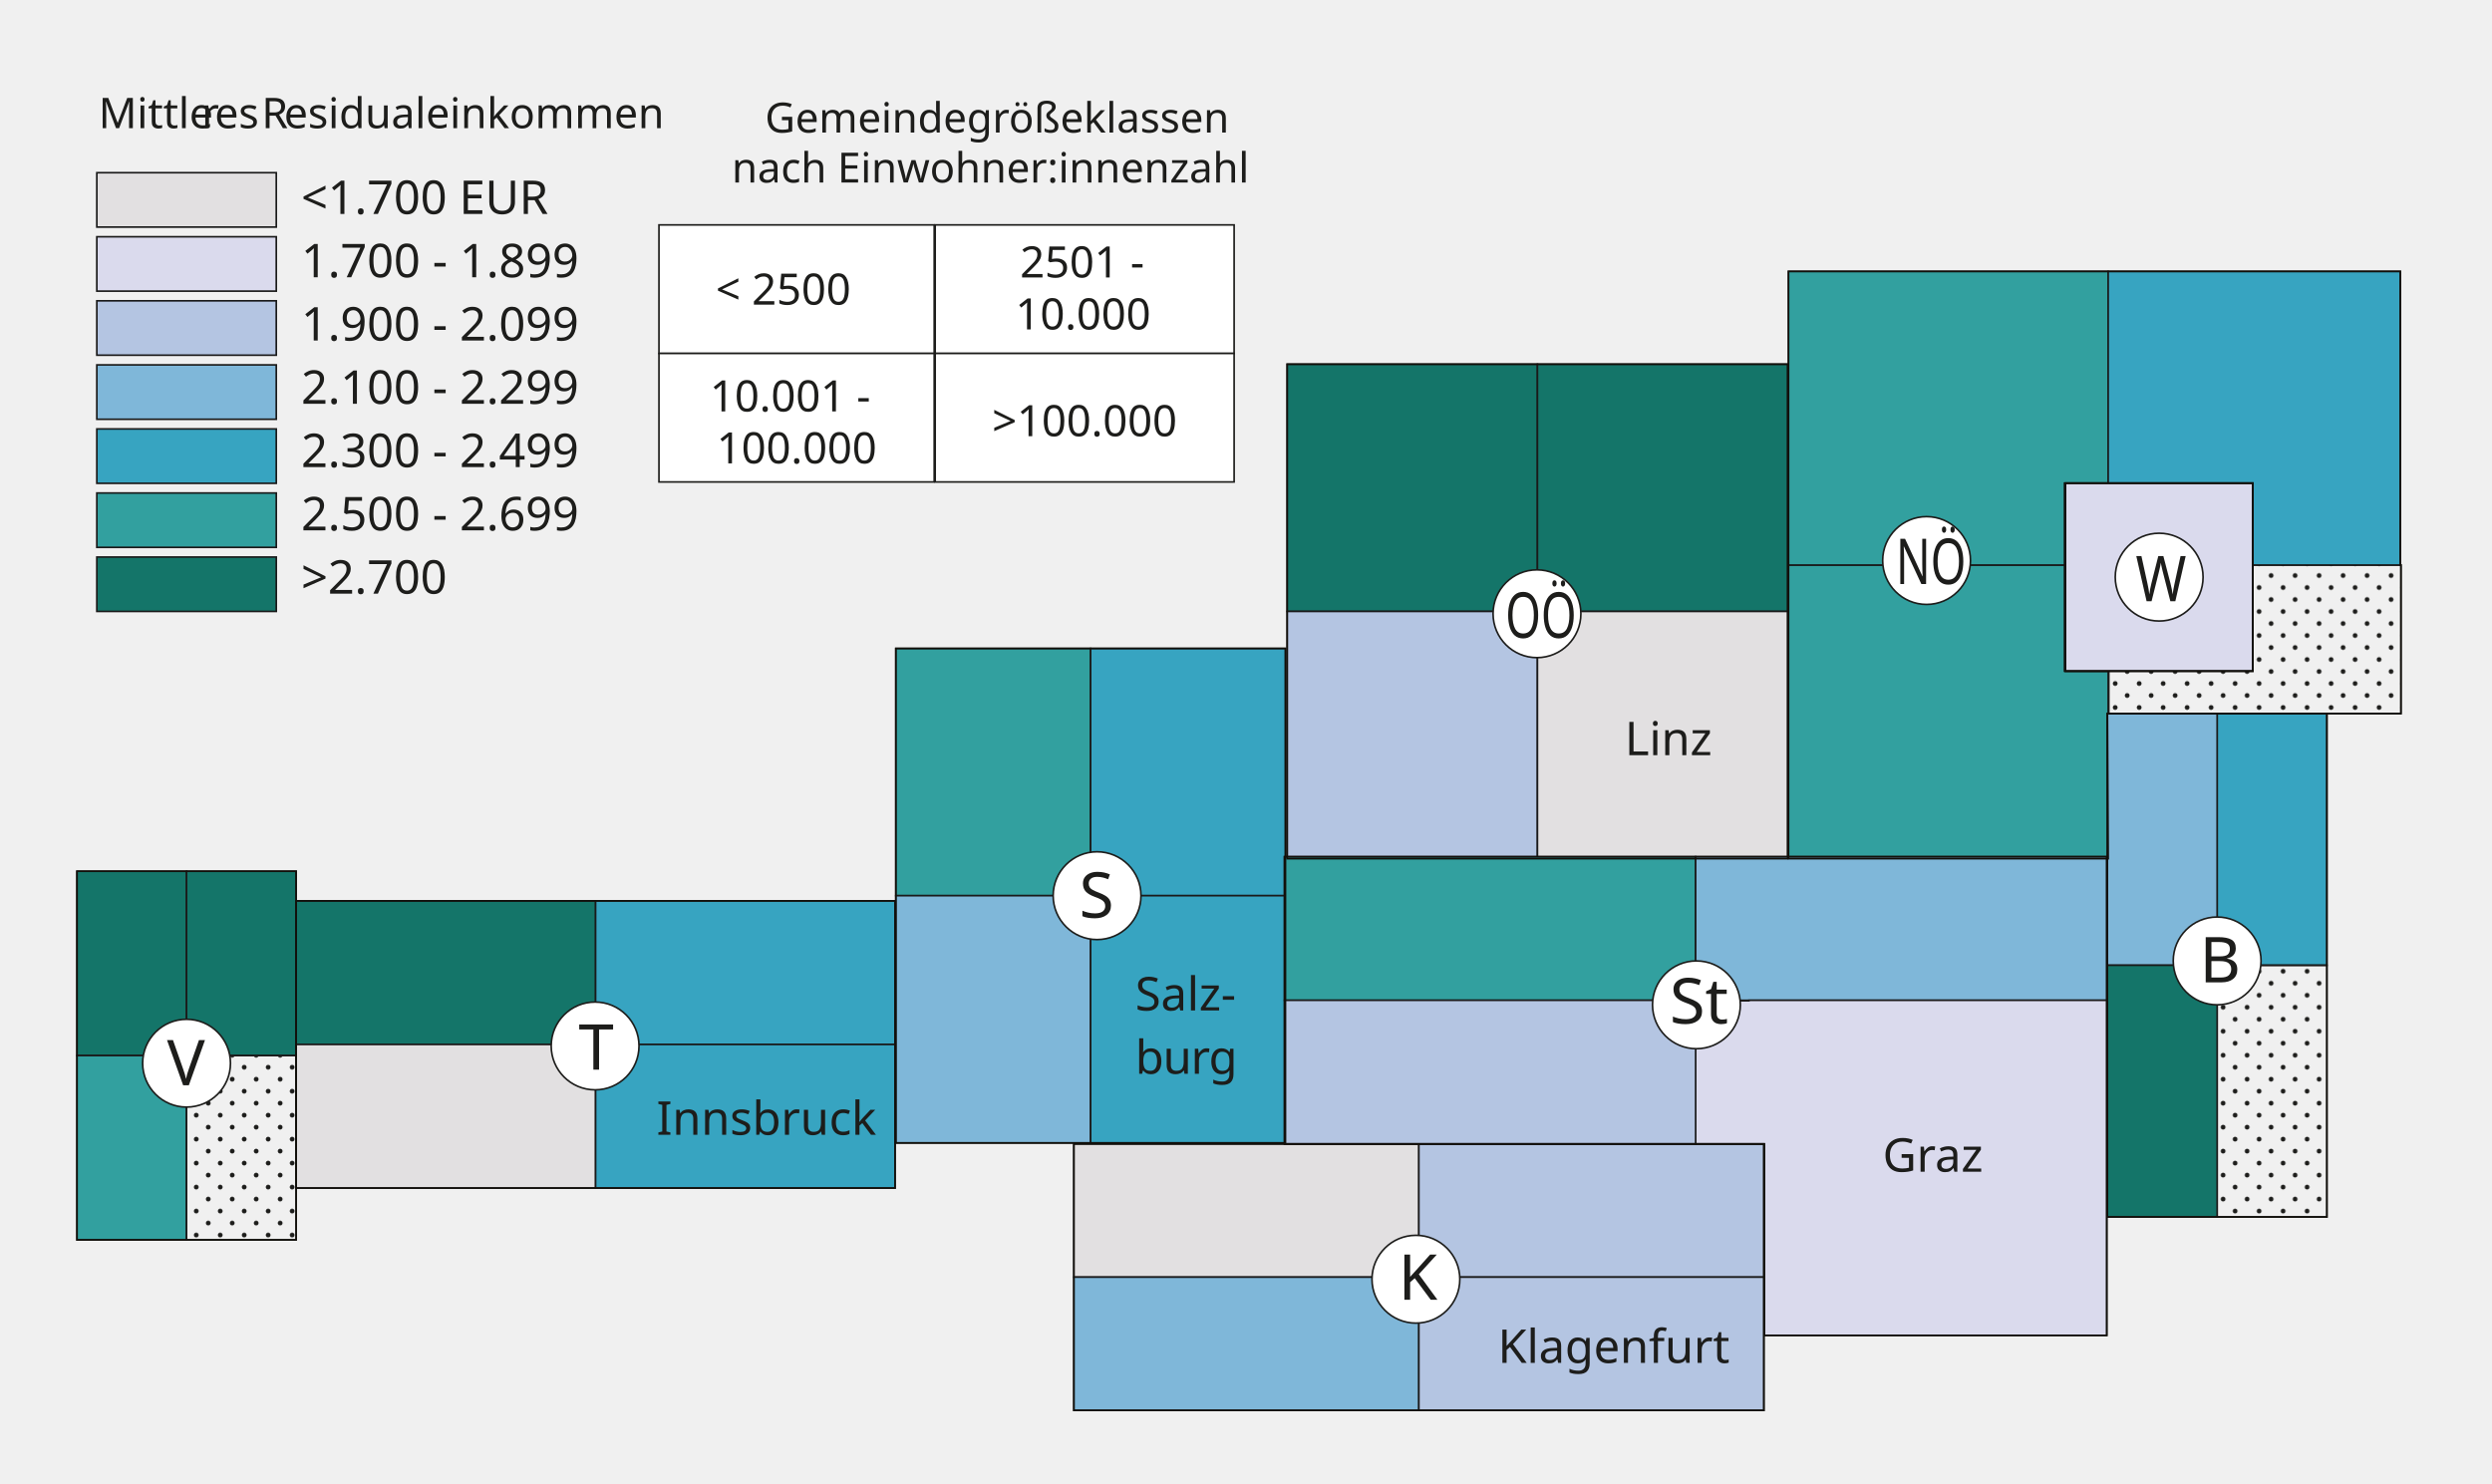
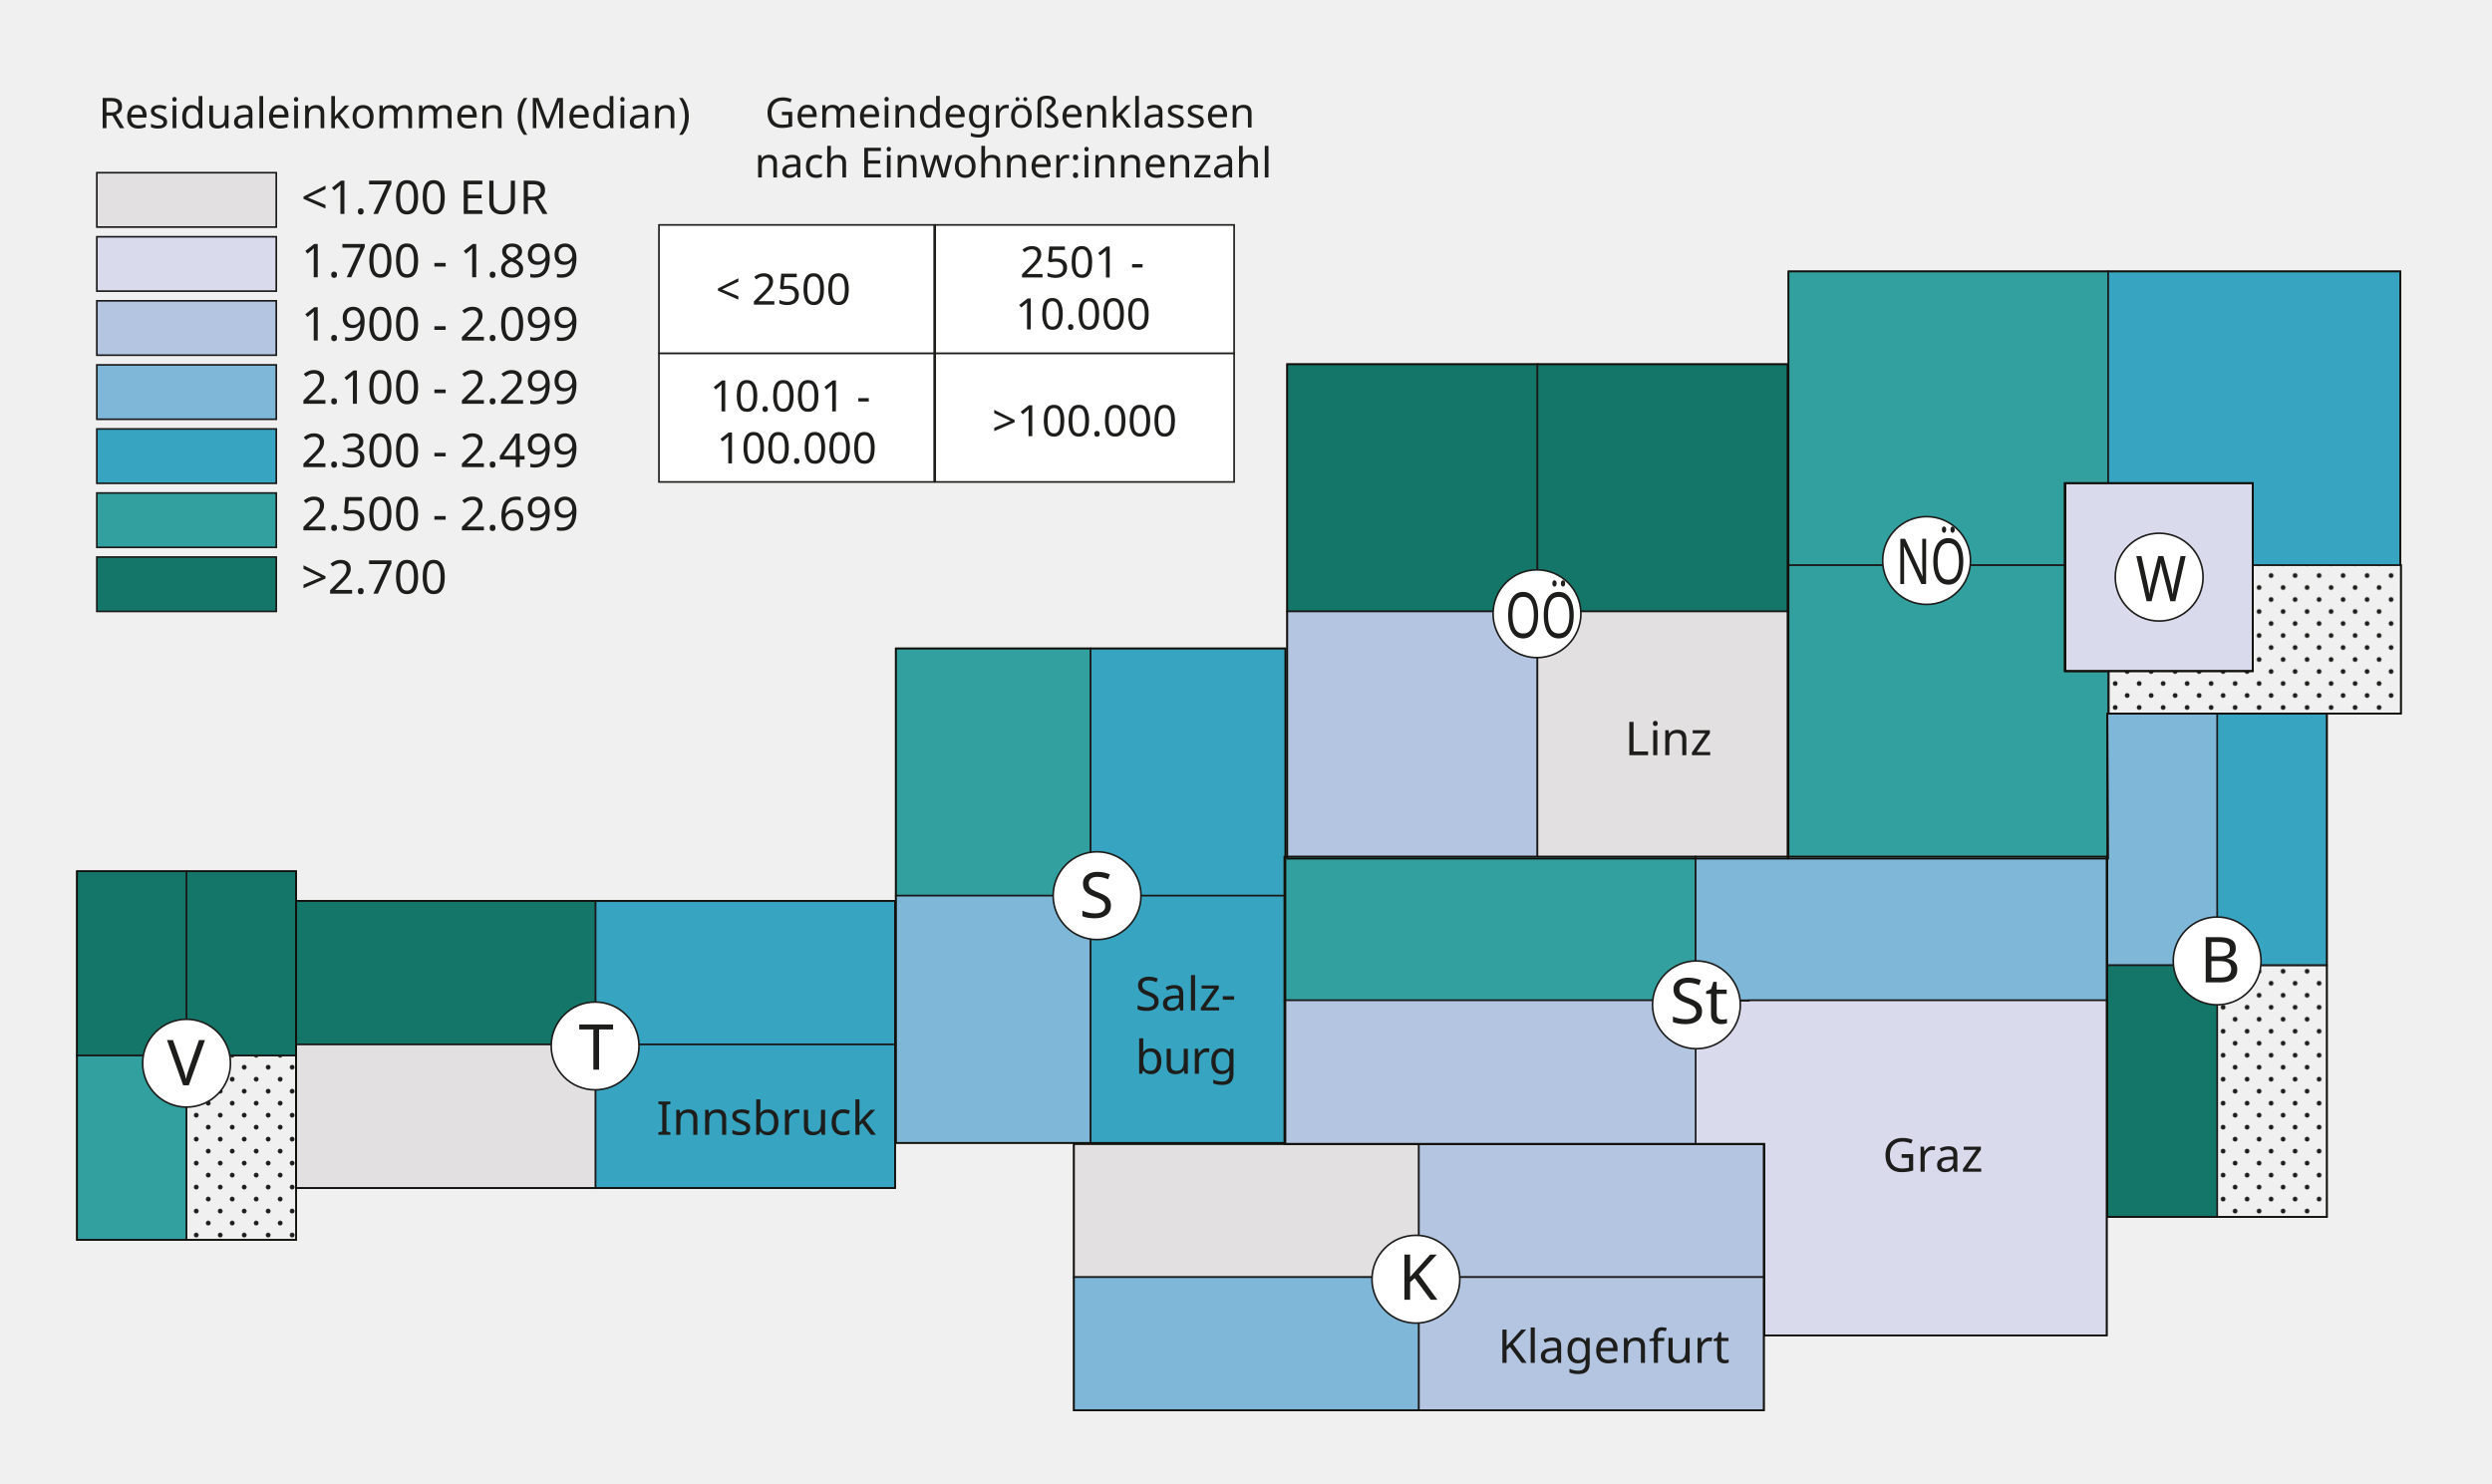
<svg xmlns="http://www.w3.org/2000/svg" id="Ebene_1" viewBox="0 0 1496 890.67">
  <defs>
    <style>
      text {
        pointer-events: none;
      }

      .mm-cls-1 {
        letter-spacing: -.02em;
      }

      .mm-cls-2 {
        letter-spacing: 0em;
      }

      .mm-cls-3 {
        fill: url(#Unnamed_Pattern);
      }

      .mm-cls-4 {
        letter-spacing: -.02em;
      }

      .mm-cls-5 {
        clip-path: url(#clippath-4);
      }

      .mm-cls-6, .mm-cls-7, .mm-cls-8, .mm-cls-9, .mm-cls-10, .mm-cls-11, .mm-cls-12, .mm-cls-13 {
        fill: #1d1d1b;
      }

      .mm-cls-14 {
        fill: #7fb7d9;
      }

      .mm-cls-7 {
        font-size: 25.4px;
      }

      .mm-cls-7, .mm-cls-8, .mm-cls-9, .mm-cls-10, .mm-cls-11, .mm-cls-12, .mm-cls-13 {
        font-family: 'MyriadPro-Regular', 'Myriad Pro', sans-serif;
        font-weight: 300;
      }

      .mm-cls-15 {
        fill: #fff;
      }

      .mm-cls-16 {
        fill: url(#Unnamed_Pattern_3);
      }

      .mm-cls-17 {
        letter-spacing: 0em;
      }

      .mm-cls-18 {
        letter-spacing: 0em;
      }

      .mm-cls-19 {
        letter-spacing: 0em;
      }

      .mm-cls-8 {
        font-size: 27.34px;
      }

      .mm-cls-20 {
        
        stroke: rgb(26, 26, 26);
      }

      .mm-cls-20, .mm-cls-21, .mm-cls-22, .mm-cls-23 {
        fill: none;
      }

      .mm-cls-20, .mm-cls-22, .mm-cls-23 {
        stroke-miterlimit: 10;
      }

      .mm-cls-24 {
        fill: #dadaed;
      }

      .mm-cls-9 {
        font-size: 38px;
      }

      .mm-cls-25 {
        letter-spacing: 0em;
      }

      .mm-cls-26 {
        fill: #e2e0e1;
      }

      .mm-cls-27 {
        letter-spacing: 0em;
      }

      .mm-cls-28 {
        fill: #b4c5e2;
      }

      .mm-cls-29 {
        letter-spacing: 0em;
      }

      .mm-cls-30 {
        clip-path: url(#clippath-5);
      }

      .mm-cls-31 {
        letter-spacing: 0em;
      }

      .mm-cls-32 {
        letter-spacing: 0em;
      }

      .mm-cls-33 {
        clip-path: url(#clippath-3);
      }

      .mm-cls-10 {
        font-size: 28px;
      }

      .mm-cls-34 {
        letter-spacing: .03em;
      }

      .mm-cls-35 {
        letter-spacing: 0em;
      }

      .mm-cls-11 {
        font-size: 25px;
      }

      .mm-cls-36 {
        fill: url(#Unnamed_Pattern_2);
      }

      .mm-cls-37 {
        fill: #37a4c1;
      }

      .mm-cls-38 {
        fill: #32a09f;
      }

      .mm-cls-39 {
        fill: #147569;
      }

      .mm-cls-22 {
        stroke: #12100b;
      }

      .mm-cls-40 {
        letter-spacing: .02em;
      }

      .mm-cls-12 {
        font-size: 26px;
      }

      .mm-cls-41 {
        clip-path: url(#clippath-2);
      }

      .mm-cls-13 {
        font-size: 32.76px;
      }

      .mm-cls-42 {
        letter-spacing: -.02em;
      }

      .mm-cls-23 {
        stroke: #1d1d1b;
      }

      .mm-cls-43 {
        letter-spacing: .06em;
      }
    </style>
    <clipPath id="mm-clippath-2">
      <rect class="mm-cls-21" width="28.8" height="28.8" />
    </clipPath>
    <pattern id="Unnamed_Pattern" data-name="Unnamed Pattern" x="0" y="0" width="28.8" height="28.8" patternTransform="translate(449 93.56) scale(1 -1)" patternUnits="userSpaceOnUse" viewBox="0 0 28.8 28.8">
      <g>
        <rect class="mm-cls-21" width="28.8" height="28.8" />
        <g class="mm-cls-41">
          <path class="mm-cls-6" d="M28.8-1.44c.79,0,1.44.64,1.44,1.44s-.64,1.44-1.44,1.44S27.36.79,27.36,0s.64-1.44,1.44-1.44" />
          <path class="mm-cls-6" d="M14.4-1.44c.79,0,1.44.64,1.44,1.44s-.65,1.44-1.44,1.44S12.96.79,12.96,0s.64-1.44,1.44-1.44" />
          <path class="mm-cls-6" d="M28.8,12.96c.79,0,1.44.65,1.44,1.44s-.64,1.44-1.44,1.44-1.44-.64-1.44-1.44.64-1.44,1.44-1.44" />
          <path class="mm-cls-6" d="M14.4,12.96c.79,0,1.44.65,1.44,1.44s-.65,1.44-1.44,1.44-1.44-.64-1.44-1.44.64-1.44,1.44-1.44" />
          <path class="mm-cls-6" d="M7.2,5.76c.79,0,1.44.64,1.44,1.44s-.65,1.44-1.44,1.44-1.44-.64-1.44-1.44.64-1.44,1.44-1.44" />
          <path class="mm-cls-6" d="M21.6,5.76c.79,0,1.44.64,1.44,1.44s-.65,1.44-1.44,1.44-1.44-.64-1.44-1.44.64-1.44,1.44-1.44" />
          <path class="mm-cls-6" d="M7.2,20.16c.79,0,1.44.64,1.44,1.44s-.65,1.44-1.44,1.44-1.44-.64-1.44-1.44.64-1.44,1.44-1.44" />
          <path class="mm-cls-6" d="M21.6,20.16c.79,0,1.44.64,1.44,1.44s-.65,1.44-1.44,1.44-1.44-.64-1.44-1.44.64-1.44,1.44-1.44" />
          <path class="mm-cls-6" d="M0-1.44C.8-1.44,1.44-.79,1.44,0S.8,1.44,0,1.44-1.44.79-1.44,0-.8-1.44,0-1.44" />
          <path class="mm-cls-6" d="M0,12.96c.8,0,1.44.65,1.44,1.44s-.64,1.44-1.44,1.44-1.44-.64-1.44-1.44.64-1.44,1.44-1.44" />
          <path class="mm-cls-6" d="M28.8,27.36c.79,0,1.44.64,1.44,1.44s-.64,1.44-1.44,1.44-1.44-.65-1.44-1.44.64-1.44,1.44-1.44" />
          <path class="mm-cls-6" d="M14.4,27.36c.79,0,1.44.64,1.44,1.44s-.65,1.44-1.44,1.44-1.44-.65-1.44-1.44.64-1.44,1.44-1.44" />
          <path class="mm-cls-6" d="M0,27.36c.8,0,1.44.64,1.44,1.44s-.64,1.44-1.44,1.44-1.44-.65-1.44-1.44.64-1.44,1.44-1.44" />
        </g>
      </g>
    </pattern>
    <clipPath id="mm-clippath-3">
      <rect class="mm-cls-21" width="28.8" height="28.8" />
    </clipPath>
    <pattern id="Unnamed_Pattern_2" data-name="Unnamed Pattern 2" x="0" y="0" width="28.8" height="28.8" patternTransform="translate(449 93.56) scale(1 -1)" patternUnits="userSpaceOnUse" viewBox="0 0 28.8 28.8">
      <g>
        <rect class="mm-cls-21" width="28.8" height="28.8" />
        <g class="mm-cls-33">
          <path class="mm-cls-6" d="M28.8-1.44c.79,0,1.44.64,1.44,1.44s-.64,1.44-1.44,1.44S27.36.79,27.36,0s.64-1.44,1.44-1.44" />
          <path class="mm-cls-6" d="M14.4-1.44c.79,0,1.44.64,1.44,1.44s-.65,1.44-1.44,1.44S12.96.79,12.96,0s.64-1.44,1.44-1.44" />
          <path class="mm-cls-6" d="M28.8,12.96c.79,0,1.44.65,1.44,1.44s-.64,1.44-1.44,1.44-1.44-.64-1.44-1.44.64-1.44,1.44-1.44" />
          <path class="mm-cls-6" d="M14.4,12.96c.79,0,1.44.65,1.44,1.44s-.65,1.44-1.44,1.44-1.44-.64-1.44-1.44.64-1.44,1.44-1.44" />
          <path class="mm-cls-6" d="M7.2,5.76c.79,0,1.44.64,1.44,1.44s-.65,1.44-1.44,1.44-1.44-.64-1.44-1.44.64-1.44,1.44-1.44" />
          <path class="mm-cls-6" d="M21.6,5.76c.79,0,1.44.64,1.44,1.44s-.65,1.44-1.44,1.44-1.44-.64-1.44-1.44.64-1.44,1.44-1.44" />
          <path class="mm-cls-6" d="M7.2,20.16c.79,0,1.44.64,1.44,1.44s-.65,1.44-1.44,1.44-1.44-.64-1.44-1.44.64-1.44,1.44-1.44" />
          <path class="mm-cls-6" d="M21.6,20.16c.79,0,1.44.64,1.44,1.44s-.65,1.44-1.44,1.44-1.44-.64-1.44-1.44.64-1.44,1.44-1.44" />
          <path class="mm-cls-6" d="M0-1.44C.8-1.44,1.44-.79,1.44,0S.8,1.44,0,1.44-1.44.79-1.44,0-.8-1.44,0-1.44" />
          <path class="mm-cls-6" d="M0,12.96c.8,0,1.44.65,1.44,1.44s-.64,1.44-1.44,1.44-1.44-.64-1.44-1.44.64-1.44,1.44-1.44" />
          <path class="mm-cls-6" d="M28.8,27.36c.79,0,1.44.64,1.44,1.44s-.64,1.44-1.44,1.44-1.44-.65-1.44-1.44.64-1.44,1.44-1.44" />
          <path class="mm-cls-6" d="M14.4,27.36c.79,0,1.44.64,1.44,1.44s-.65,1.44-1.44,1.44-1.44-.65-1.44-1.44.64-1.44,1.44-1.44" />
          <path class="mm-cls-6" d="M0,27.36c.8,0,1.44.64,1.44,1.44s-.64,1.44-1.44,1.44-1.44-.65-1.44-1.44.64-1.44,1.44-1.44" />
        </g>
      </g>
    </pattern>
    <clipPath id="mm-clippath-4">
      <rect class="mm-cls-21" width="28.8" height="28.8" />
    </clipPath>
    <pattern id="Unnamed_Pattern_3" data-name="Unnamed Pattern 3" x="0" y="0" width="28.8" height="28.8" patternTransform="translate(449 93.56) scale(1 -1)" patternUnits="userSpaceOnUse" viewBox="0 0 28.8 28.8">
      <g>
        <rect class="mm-cls-21" width="28.8" height="28.8" />
        <g class="mm-cls-5">
          <path class="mm-cls-6" d="M28.8-1.44c.79,0,1.44.64,1.44,1.44s-.64,1.44-1.44,1.44S27.36.79,27.36,0s.64-1.44,1.44-1.44" />
          <path class="mm-cls-6" d="M14.4-1.44c.79,0,1.44.64,1.44,1.44s-.65,1.44-1.44,1.44S12.96.79,12.96,0s.64-1.44,1.44-1.44" />
          <path class="mm-cls-6" d="M28.8,12.96c.79,0,1.44.65,1.44,1.44s-.64,1.44-1.44,1.44-1.44-.64-1.44-1.44.64-1.44,1.44-1.44" />
          <path class="mm-cls-6" d="M14.4,12.96c.79,0,1.44.65,1.44,1.44s-.65,1.44-1.44,1.44-1.44-.64-1.44-1.44.64-1.44,1.44-1.44" />
          <path class="mm-cls-6" d="M7.2,5.76c.79,0,1.44.64,1.44,1.44s-.65,1.44-1.44,1.44-1.44-.64-1.44-1.44.64-1.44,1.44-1.44" />
          <path class="mm-cls-6" d="M21.6,5.76c.79,0,1.44.64,1.44,1.44s-.65,1.44-1.44,1.44-1.44-.64-1.44-1.44.64-1.44,1.44-1.44" />
          <path class="mm-cls-6" d="M7.2,20.16c.79,0,1.44.64,1.44,1.44s-.65,1.44-1.44,1.44-1.44-.64-1.44-1.44.64-1.44,1.44-1.44" />
          <path class="mm-cls-6" d="M21.6,20.16c.79,0,1.44.64,1.44,1.44s-.65,1.44-1.44,1.44-1.44-.64-1.44-1.44.64-1.44,1.44-1.44" />
          <path class="mm-cls-6" d="M0-1.44C.8-1.44,1.44-.79,1.44,0S.8,1.44,0,1.44-1.44.79-1.44,0-.8-1.44,0-1.44" />
          <path class="mm-cls-6" d="M0,12.96c.8,0,1.44.65,1.44,1.44s-.64,1.44-1.44,1.44-1.44-.64-1.44-1.44.64-1.44,1.44-1.44" />
          <path class="mm-cls-6" d="M28.8,27.36c.79,0,1.44.64,1.44,1.44s-.64,1.44-1.44,1.44-1.44-.65-1.44-1.44.64-1.44,1.44-1.44" />
          <path class="mm-cls-6" d="M14.4,27.36c.79,0,1.44.64,1.44,1.44s-.65,1.44-1.44,1.44-1.44-.65-1.44-1.44.64-1.44,1.44-1.44" />
          <path class="mm-cls-6" d="M0,27.36c.8,0,1.44.64,1.44,1.44s-.64,1.44-1.44,1.44-1.44-.65-1.44-1.44.64-1.44,1.44-1.44" />
        </g>
      </g>
    </pattern>
    <clipPath id="mm-clippath-5">
      <rect class="mm-cls-21" width="1496" height="890.67" />
    </clipPath>
  </defs>
  <g class="v">
    <rect id="v-2500" class="mm-cls-39" x="46.22" y="523.11" width="65.78" height="110.67" />
    <rect class="mm-cls-20" x="46.22" y="523.11" width="65.78" height="110.67" />
    <rect id="v-2501" class="mm-cls-39" x="112" y="523.11" width="65.78" height="110.67" />
    <rect class="mm-cls-20" x="112" y="523.11" width="65.78" height="110.67" />
    <rect id="v-10001" class="mm-cls-38" x="46.22" y="633.78" width="65.78" height="110.67" />
    <rect class="mm-cls-20" x="46.22" y="633.78" width="65.78" height="110.67" />
    <rect class="mm-cls-3" x="112" y="633.78" width="65.78" height="110.67" />
    <rect class="mm-cls-20" x="112" y="633.78" width="65.78" height="110.67" />
  </g>
  <g class="t">
    <rect class="mm-cls-39" x="177.78" y="540.89" width="179.78" height="86.22" />
    <rect class="mm-cls-20" x="177.78" y="540.89" width="179.78" height="86.22" />
    <rect class="mm-cls-37" x="357.55" y="540.89" width="179.78" height="86.22" />
    <rect class="mm-cls-20" x="357.55" y="540.89" width="179.78" height="86.22" />
    <rect class="mm-cls-26" x="177.78" y="627.11" width="179.78" height="86.22" />
    <rect class="mm-cls-20" x="177.78" y="627.11" width="179.78" height="86.22" />
    <rect class="mm-cls-37" x="357.55" y="627.11" width="179.78" height="86.22" />
    <rect class="mm-cls-20" x="357.55" y="627.11" width="179.78" height="86.22" />
  </g>
  <g class="s">
    <rect class="mm-cls-38" x="537.78" y="389.33" width="116.96" height="148.44" />
    <rect class="mm-cls-20" x="537.78" y="389.33" width="116.96" height="148.44" />
    <rect class="mm-cls-37" x="654.73" y="389.33" width="116.96" height="148.44" />
    <rect class="mm-cls-20" x="654.73" y="389.33" width="116.96" height="148.44" />
    <rect class="mm-cls-14" x="537.78" y="537.78" width="116.96" height="148.44" />
    <rect class="mm-cls-20" x="537.78" y="537.78" width="116.96" height="148.44" />
    <rect class="mm-cls-37" x="654.73" y="537.78" width="116.96" height="148.44" />
    <rect class="mm-cls-20" x="654.73" y="537.78" width="116.96" height="148.44" />
  </g>
  <g class="o">
    <rect class="mm-cls-39" x="772.72" y="218.67" width="150.24" height="148.44" />
    <rect class="mm-cls-20" x="772.72" y="218.67" width="150.24" height="148.44" />
    <rect class="mm-cls-39" x="922.96" y="218.67" width="150.24" height="148.44" />
    <rect class="mm-cls-20" x="922.96" y="218.67" width="150.24" height="148.44" />
    <rect class="mm-cls-28" x="772.72" y="367.11" width="150.24" height="148.44" />
    <rect class="mm-cls-20" x="772.72" y="367.11" width="150.24" height="148.44" />
    <rect class="mm-cls-26" x="922.96" y="367.11" width="150.24" height="148.44" />
    <rect class="mm-cls-20" x="922.96" y="367.11" width="150.24" height="148.44" />
  </g>
  <g class="n">
    <polygon class="mm-cls-36" points="1352.44 339.26 1352.44 371.49 1265.96 371.49 1265.96 428.44 1441.33 428.44 1441.33 339.26 1352.44 339.26" />
    <polygon class="mm-cls-20" points="1352.44 339.26 1352.44 371.49 1265.96 371.49 1265.96 428.44 1441.33 428.44 1441.33 339.26 1352.44 339.26" />
    <polygon class="mm-cls-38" points="1239.52 402.96 1239.52 339.26 1073.67 339.26 1073.67 515.56 1265.59 515.56 1265.59 402.96 1239.52 402.96" />
    <polygon class="mm-cls-20" points="1239.52 402.96 1239.52 339.26 1073.67 339.26 1073.67 515.56 1265.59 515.56 1265.59 402.96 1239.52 402.96" />
    <polygon class="mm-cls-38" points="1239.52 290.07 1265.59 290.07 1265.59 162.96 1073.67 162.96 1073.67 339.26 1239.52 339.26 1239.52 290.07" />
    <polygon class="mm-cls-20" points="1239.52 290.07 1265.59 290.07 1265.59 162.96 1073.67 162.96 1073.67 339.26 1239.52 339.26 1239.52 290.07" />
    <polygon class="mm-cls-37" points="1265.59 162.96 1265.59 290.07 1352.44 290.07 1352.44 339.26 1440.96 339.26 1440.96 162.96 1265.59 162.96" />
    <polygon class="mm-cls-20" points="1265.59 162.96 1265.59 290.07 1352.44 290.07 1352.44 339.26 1440.96 339.26 1440.96 162.96 1265.59 162.96" />
  </g>
  <g class="k">
    <rect class="mm-cls-26" x="644.67" y="686.82" width="207.11" height="80" />
    <rect class="mm-cls-20" x="644.67" y="686.82" width="207.11" height="80" />
    <rect class="mm-cls-28" x="851.78" y="686.82" width="207.11" height="80" />
    <rect class="mm-cls-20" x="851.78" y="686.82" width="207.11" height="80" />
    <rect class="mm-cls-14" x="644.67" y="766.81" width="207.11" height="80" />
    <rect class="mm-cls-20" x="644.67" y="766.81" width="207.11" height="80" />
    <rect class="mm-cls-28" x="851.78" y="766.81" width="207.11" height="80" />
    <rect class="mm-cls-20" x="851.78" y="766.81" width="207.11" height="80" />
  </g>
  <g class="st">
    <rect class="mm-cls-38" x="771.11" y="514.37" width="246.82" height="86.22" />
    <rect class="mm-cls-20" x="771.11" y="514.37" width="246.82" height="86.22" />
    <rect class="mm-cls-14" x="1017.93" y="514.37" width="246.82" height="86.22" />
    <rect class="mm-cls-20" x="1017.93" y="514.37" width="246.82" height="86.22" />
    <polygon class="mm-cls-24" points="1049.89 600.59 1049.89 600.88 1017.85 600.88 1017.85 686.81 1059.11 686.81 1059.11 801.78 1264.74 801.78 1264.74 600.59 1049.89 600.59" />
    <polygon class="mm-cls-20" points="1049.89 600.59 1049.89 600.88 1017.85 600.88 1017.85 686.81 1059.11 686.81 1059.11 801.78 1264.74 801.78 1264.74 600.59 1049.89 600.59" />
    <rect class="mm-cls-28" x="771.11" y="600.59" width="246.82" height="86.22" />
    <rect class="mm-cls-20" x="771.11" y="600.59" width="246.82" height="86.22" />
  </g>
  <g class="b">
    <rect class="mm-cls-37" x="1331" y="428.45" width="65.89" height="151.11" />
    <rect class="mm-cls-20" x="1331" y="428.45" width="65.89" height="151.11" />
    <rect class="mm-cls-16" x="1331" y="579.56" width="65.89" height="151.11" />
    <rect class="mm-cls-20" x="1331" y="579.56" width="65.89" height="151.11" />
    <rect class="mm-cls-14" x="1265.11" y="428.45" width="65.89" height="151.11" />
    <rect class="mm-cls-20" x="1265.11" y="428.45" width="65.89" height="151.11" />
    <rect class="mm-cls-39" x="1265.11" y="579.56" width="65.89" height="151.11" />
    <rect class="mm-cls-20" x="1265.11" y="579.56" width="65.89" height="151.11" />
  </g>
  <g class="w">
    <rect class="mm-cls-24" x="1239.92" y="290.07" width="112.52" height="112.89" />
    <rect class="mm-cls-20" x="1239.92" y="290.07" width="112.52" height="112.89" />
  </g>
  <rect class="mm-cls-24" x="58.13" y="142.15" width="107.73" height="32.65" />
  <rect class="mm-cls-20" x="58.13" y="142.15" width="107.73" height="32.65" />
  <rect class="mm-cls-26" x="58.13" y="103.69" width="107.73" height="32.65" />
  <rect class="mm-cls-20" x="58.13" y="103.69" width="107.73" height="32.65" />
  <rect class="mm-cls-28" x="58.13" y="180.61" width="107.73" height="32.65" />
  <rect class="mm-cls-20" x="58.13" y="180.61" width="107.73" height="32.65" />
  <rect class="mm-cls-14" x="58.13" y="219.08" width="107.73" height="32.65" />
  <rect class="mm-cls-20" x="58.13" y="219.08" width="107.73" height="32.65" />
  <rect class="mm-cls-37" x="58.13" y="257.54" width="107.73" height="32.65" />
  <rect class="mm-cls-20" x="58.13" y="257.54" width="107.73" height="32.65" />
  <rect class="mm-cls-38" x="58.13" y="296" width="107.73" height="32.65" />
  <rect class="mm-cls-20" x="58.13" y="296" width="107.73" height="32.65" />
  <rect class="mm-cls-39" x="58.13" y="334.46" width="107.73" height="32.65" />
  <rect class="mm-cls-20" x="58.13" y="334.46" width="107.73" height="32.65" />
  <polygon class="mm-cls-22" points="112 523.11 46.22 523.11 46.22 633.78 46.22 744.44 112 744.44 177.78 744.44 177.78 633.78 177.78 523.11 112 523.11" />
  <polygon class="mm-cls-22" points="357.56 540.89 177.78 540.89 177.78 627.11 177.78 713.33 357.56 713.33 537.33 713.33 537.33 627.11 537.33 540.89 357.56 540.89" />
  <polygon class="mm-cls-22" points="654.73 389.33 537.78 389.33 537.78 537.78 537.78 686.22 654.73 686.22 771.69 686.22 771.69 537.78 771.69 389.33 654.73 389.33" />
  <polygon class="mm-cls-22" points="922.96 218.67 772.72 218.67 772.72 367.11 772.72 515.56 922.96 515.56 1073.21 515.56 1073.21 367.11 1073.21 218.67 922.96 218.67" />
  <path class="mm-cls-22" d="M1441.33,339.26h-.37v-176.3h-367.3v352.59h191.93l-.43-87.11h176.17v-89.18ZM1352.44,339.26v63.7h-112.93v-112.89h112.93v49.18Z" />
  <polygon class="mm-cls-22" points="851.78 686.82 644.67 686.82 644.67 766.82 644.67 846.82 851.78 846.82 1058.89 846.82 1058.89 766.82 1058.89 686.82 851.78 686.82" />
  <polygon class="mm-cls-22" points="1331 428.44 1265.11 428.44 1265.11 579.56 1265.11 730.67 1331 730.67 1396.89 730.67 1396.89 579.56 1396.89 428.44 1331 428.44" />
  <rect class="mm-cls-22" x="1239.92" y="290.07" width="112.52" height="112.89" />
  <polygon class="mm-cls-22" points="1017.93 514.37 771.11 514.37 771.11 600.59 771.11 686.81 1017.85 686.81 1017.93 686.81 1059.11 686.81 1059.11 801.78 1264.74 801.78 1264.74 600.59 1264.74 514.37 1017.93 514.37" />
  <rect id="2500" class="mm-cls-15" x="395.59" y="135.04" width="165.24" height="77.16" />
  <rect class="mm-cls-23" x="395.59" y="135.04" width="165.24" height="77.16" />
  <rect id="2501" class="mm-cls-15" x="561.41" y="135.04" width="179.46" height="77.16" />
  <rect class="mm-cls-23" x="561.41" y="135.04" width="179.46" height="77.16" />
  <rect id="10001" class="mm-cls-15" x="395.59" y="212.21" width="165.24" height="77.16" />
  <rect class="mm-cls-23" x="395.59" y="212.21" width="165.24" height="77.16" />
  <rect id="100001" class="mm-cls-15" x="561.41" y="212.21" width="179.46" height="77.16" />
  <rect class="mm-cls-23" x="561.41" y="212.21" width="179.46" height="77.16" />
  <text class="mm-cls-12" transform="translate(429.7 182.9)">
    <tspan x="0" y="0">&lt; 2500</tspan>
  </text>
  <text class="mm-cls-12" transform="translate(612.32 166.58)">
    <tspan x="0" y="0">2501 -</tspan>
  </text>
  <text class="mm-cls-12" transform="translate(609.54 197.78)">
    <tspan x="0" y="0">10.000</tspan>
  </text>
-   <text class="mm-cls-11" transform="translate(459.23 79.57)">
-     <tspan x="0" y="0">Gemeindegrößeklassen</tspan>
-   </text>
-   <text class="mm-cls-11" transform="translate(439.3 109.57)">
+   <text class="mm-cls-11" transform="translate(459.23 76.57)">
+     <tspan x="0" y="0">Gemeindegrößenklassen</tspan>
+   </text>
+   <text class="mm-cls-11" transform="translate(453 106.57)">
    <tspan x="0" y="0">nach Einwohner:innenzahl</tspan>
  </text>
  <text class="mm-cls-7" transform="translate(59.17 76.94)">
-     <tspan x="0" y="0">Mittle</tspan>
-     <tspan class="mm-cls-1" x="61.91" y="0">r</tspan>
-     <tspan x="69.73" y="0">es </tspan>
-     <tspan class="mm-cls-31" x="97.9" y="0">R</tspan>
-     <tspan x="111.34" y="0">esidualeinkommen</tspan>
+     <tspan x="0" y="0">Residualeinkommen (Median)</tspan>
  </text>
  <text id="1700" class="mm-cls-10" transform="translate(180.8 128.46)">
    <tspan x="0" y="0">&lt;1.700 EUR</tspan>
  </text>
  <text id="1899" class="mm-cls-10" transform="translate(180.8 166.46)">
    <tspan x="0" y="0">1.700 - 1.899</tspan>
  </text>
  <text id="2099" class="mm-cls-10" transform="translate(180.8 204.46)">
    <tspan x="0" y="0">1.900 - 2.099</tspan>
  </text>
  <text id="2299" class="mm-cls-10" transform="translate(180.8 242.45)">
    <tspan x="0" y="0">2.100 - 2.299</tspan>
  </text>
  <text id="2499" class="mm-cls-10" transform="translate(180.8 280.45)">
    <tspan x="0" y="0">2.300 - 2.499</tspan>
  </text>
  <text id="2699" class="mm-cls-10" transform="translate(180.8 318.44)">
    <tspan x="0" y="0">2.500 - 2.699</tspan>
  </text>
  <text id="2700" class="mm-cls-10" transform="translate(180.8 356.44)">
    <tspan x="0" y="0">&gt;2.700</tspan>
  </text>
  <text class="mm-cls-10" transform="translate(394.11 681.35)">
    <tspan x="0" y="0">Innsbruck</tspan>
  </text>
  <text class="mm-cls-10" transform="translate(899.2 818.3)">
    <tspan x="0" y="0">Klagenfurt</tspan>
  </text>
  <text class="mm-cls-10" transform="translate(1130.2 703.5)">
    <tspan x="0" y="0">Graz</tspan>
  </text>
  <text class="mm-cls-10" transform="translate(975.41 453.43)">
    <tspan x="0" y="0">Linz</tspan>
  </text>
  <text class="mm-cls-10" transform="translate(681.5 606.7)">
    <tspan x="0" y="0">Salz-</tspan>
  </text>
  <text class="mm-cls-10" transform="translate(681.5 644.7)">
    <tspan class="mm-cls-42" x="0" y="0">burg</tspan>
  </text>
  <text class="mm-cls-12" transform="translate(426.13 247.01)">
    <tspan x="0" y="0">10.001 - </tspan>
  </text>
  <text class="mm-cls-12" transform="translate(430.19 278.21)">
    <tspan x="0" y="0">100.000</tspan>
  </text>
  <text class="mm-cls-12" transform="translate(595.58 261.89)">
    <tspan />
    <tspan x="0" y="0">&gt;100.000</tspan>
  </text>
  <g class="mm-cls-30">
    <path id="v" class="mm-cls-15" d="M138.36,638.36c0,14.56-11.8,26.36-26.36,26.36s-26.36-11.8-26.36-26.36,11.8-26.36,26.36-26.36,26.36,11.8,26.36,26.36" />
    <path class="mm-cls-23" d="M138.36,638.36c0,14.56-11.8,26.36-26.36,26.36s-26.36-11.8-26.36-26.36,11.8-26.36,26.36-26.36,26.36,11.8,26.36,26.36Z" />
    <path id="t" class="mm-cls-15" d="M383.61,628c0,14.56-11.8,26.36-26.36,26.36s-26.36-11.8-26.36-26.36,11.8-26.36,26.36-26.36,26.36,11.8,26.36,26.36" />
    <path class="mm-cls-23" d="M383.61,628c0,14.56-11.8,26.36-26.36,26.36s-26.36-11.8-26.36-26.36,11.8-26.36,26.36-26.36,26.36,11.8,26.36,26.36Z" />
    <path id="s" class="mm-cls-15" d="M684.95,537.78c0,14.56-11.8,26.36-26.36,26.36s-26.36-11.8-26.36-26.36,11.8-26.36,26.36-26.36,26.36,11.8,26.36,26.36" />
    <path class="mm-cls-23" d="M684.95,537.78c0,14.56-11.8,26.36-26.36,26.36s-26.36-11.8-26.36-26.36,11.8-26.36,26.36-26.36,26.36,11.8,26.36,26.36Z" />
    <path id="k" class="mm-cls-15" d="M876.36,768.06c0,14.56-11.8,26.36-26.36,26.36s-26.36-11.8-26.36-26.36,11.8-26.36,26.36-26.36,26.36,11.8,26.36,26.36" />
    <path class="mm-cls-23" d="M876.36,768.06c0,14.56-11.8,26.36-26.36,26.36s-26.36-11.8-26.36-26.36,11.8-26.36,26.36-26.36,26.36,11.8,26.36,26.36Z" />
    <path id="st" class="mm-cls-15" d="M1044.76,603.31c0,14.56-11.8,26.36-26.36,26.36s-26.36-11.8-26.36-26.36,11.8-26.36,26.36-26.36,26.36,11.8,26.36,26.36" />
    <path class="mm-cls-23" d="M1044.76,603.31c0,14.56-11.8,26.36-26.36,26.36s-26.36-11.8-26.36-26.36,11.8-26.36,26.36-26.36,26.36,11.8,26.36,26.36Z" />
    <path id="b" class="mm-cls-15" d="M1357.36,576.95c0,14.56-11.8,26.36-26.36,26.36s-26.36-11.8-26.36-26.36,11.8-26.36,26.36-26.36,26.36,11.8,26.36,26.36" />
    <path class="mm-cls-23" d="M1357.36,576.95c0,14.56-11.8,26.36-26.36,26.36s-26.36-11.8-26.36-26.36,11.8-26.36,26.36-26.36,26.36,11.8,26.36,26.36Z" />
    <path id="o" class="mm-cls-15" d="M949.04,368.5c0,14.56-11.8,26.36-26.36,26.36s-26.36-11.8-26.36-26.36,11.8-26.36,26.36-26.36,26.36,11.8,26.36,26.36" />
    <path class="mm-cls-23" d="M949.04,368.5c0,14.56-11.8,26.36-26.36,26.36s-26.36-11.8-26.36-26.36,11.8-26.36,26.36-26.36,26.36,11.8,26.36,26.36Z" />
    <path id="n" class="mm-cls-15" d="M1182.93,336.55c0,14.56-11.8,26.36-26.36,26.36s-26.36-11.8-26.36-26.36,11.8-26.36,26.36-26.36,26.36,11.8,26.36,26.36" />
    <path class="mm-cls-23" d="M1182.93,336.55c0,14.56-11.8,26.36-26.36,26.36s-26.36-11.8-26.36-26.36,11.8-26.36,26.36-26.36,26.36,11.8,26.36,26.36Z" />
    <path id="w" class="mm-cls-15" d="M1322.55,346.52c0,14.56-11.8,26.36-26.36,26.36s-26.36-11.8-26.36-26.36,11.8-26.36,26.36-26.36,26.36,11.8,26.36,26.36" />
    <path class="mm-cls-23" d="M1322.55,346.52c0,14.56-11.8,26.36-26.36,26.36s-26.36-11.8-26.36-26.36,11.8-26.36,26.36-26.36,26.36,11.8,26.36,26.36Z" />
  </g>
  <text class="mm-cls-9" transform="translate(101.26 653.61)">
    <tspan x="-1" y="-2">V</tspan>
  </text>
  <text class="mm-cls-9" transform="translate(347.35 643.23)">
    <tspan x="0" y="-1">T</tspan>
  </text>
  <text class="mm-cls-9" transform="translate(647.85 548.99)">
    <tspan x="0" y="2">S</tspan>
  </text>
  <text class="mm-cls-9" transform="translate(839.41 780.41)">
    <tspan x="0" y="0">K</tspan>
  </text>
  <text class="mm-cls-9" transform="translate(1320.45 589.81)">
    <tspan x="0" y="0">B</tspan>
  </text>
  <text class="mm-cls-8" transform="translate(903.71 382.94) scale(1 1.39)">
    <tspan x="0" y="0">OÖ</tspan>
  </text>
  <text class="mm-cls-9" transform="translate(1002.31 614.54) scale(1.02 1)">
    <tspan x="0" y="0">St</tspan>
  </text>
  <text class="mm-cls-8" transform="translate(1138.15 350.65) scale(1 1.39)">
    <tspan x="0" y="0">NÖ</tspan>
  </text>
  <text class="mm-cls-13" transform="translate(1283.07 362.16) scale(1 1.16)">
    <tspan x="-1" y="-1">W</tspan>
  </text>
</svg>
